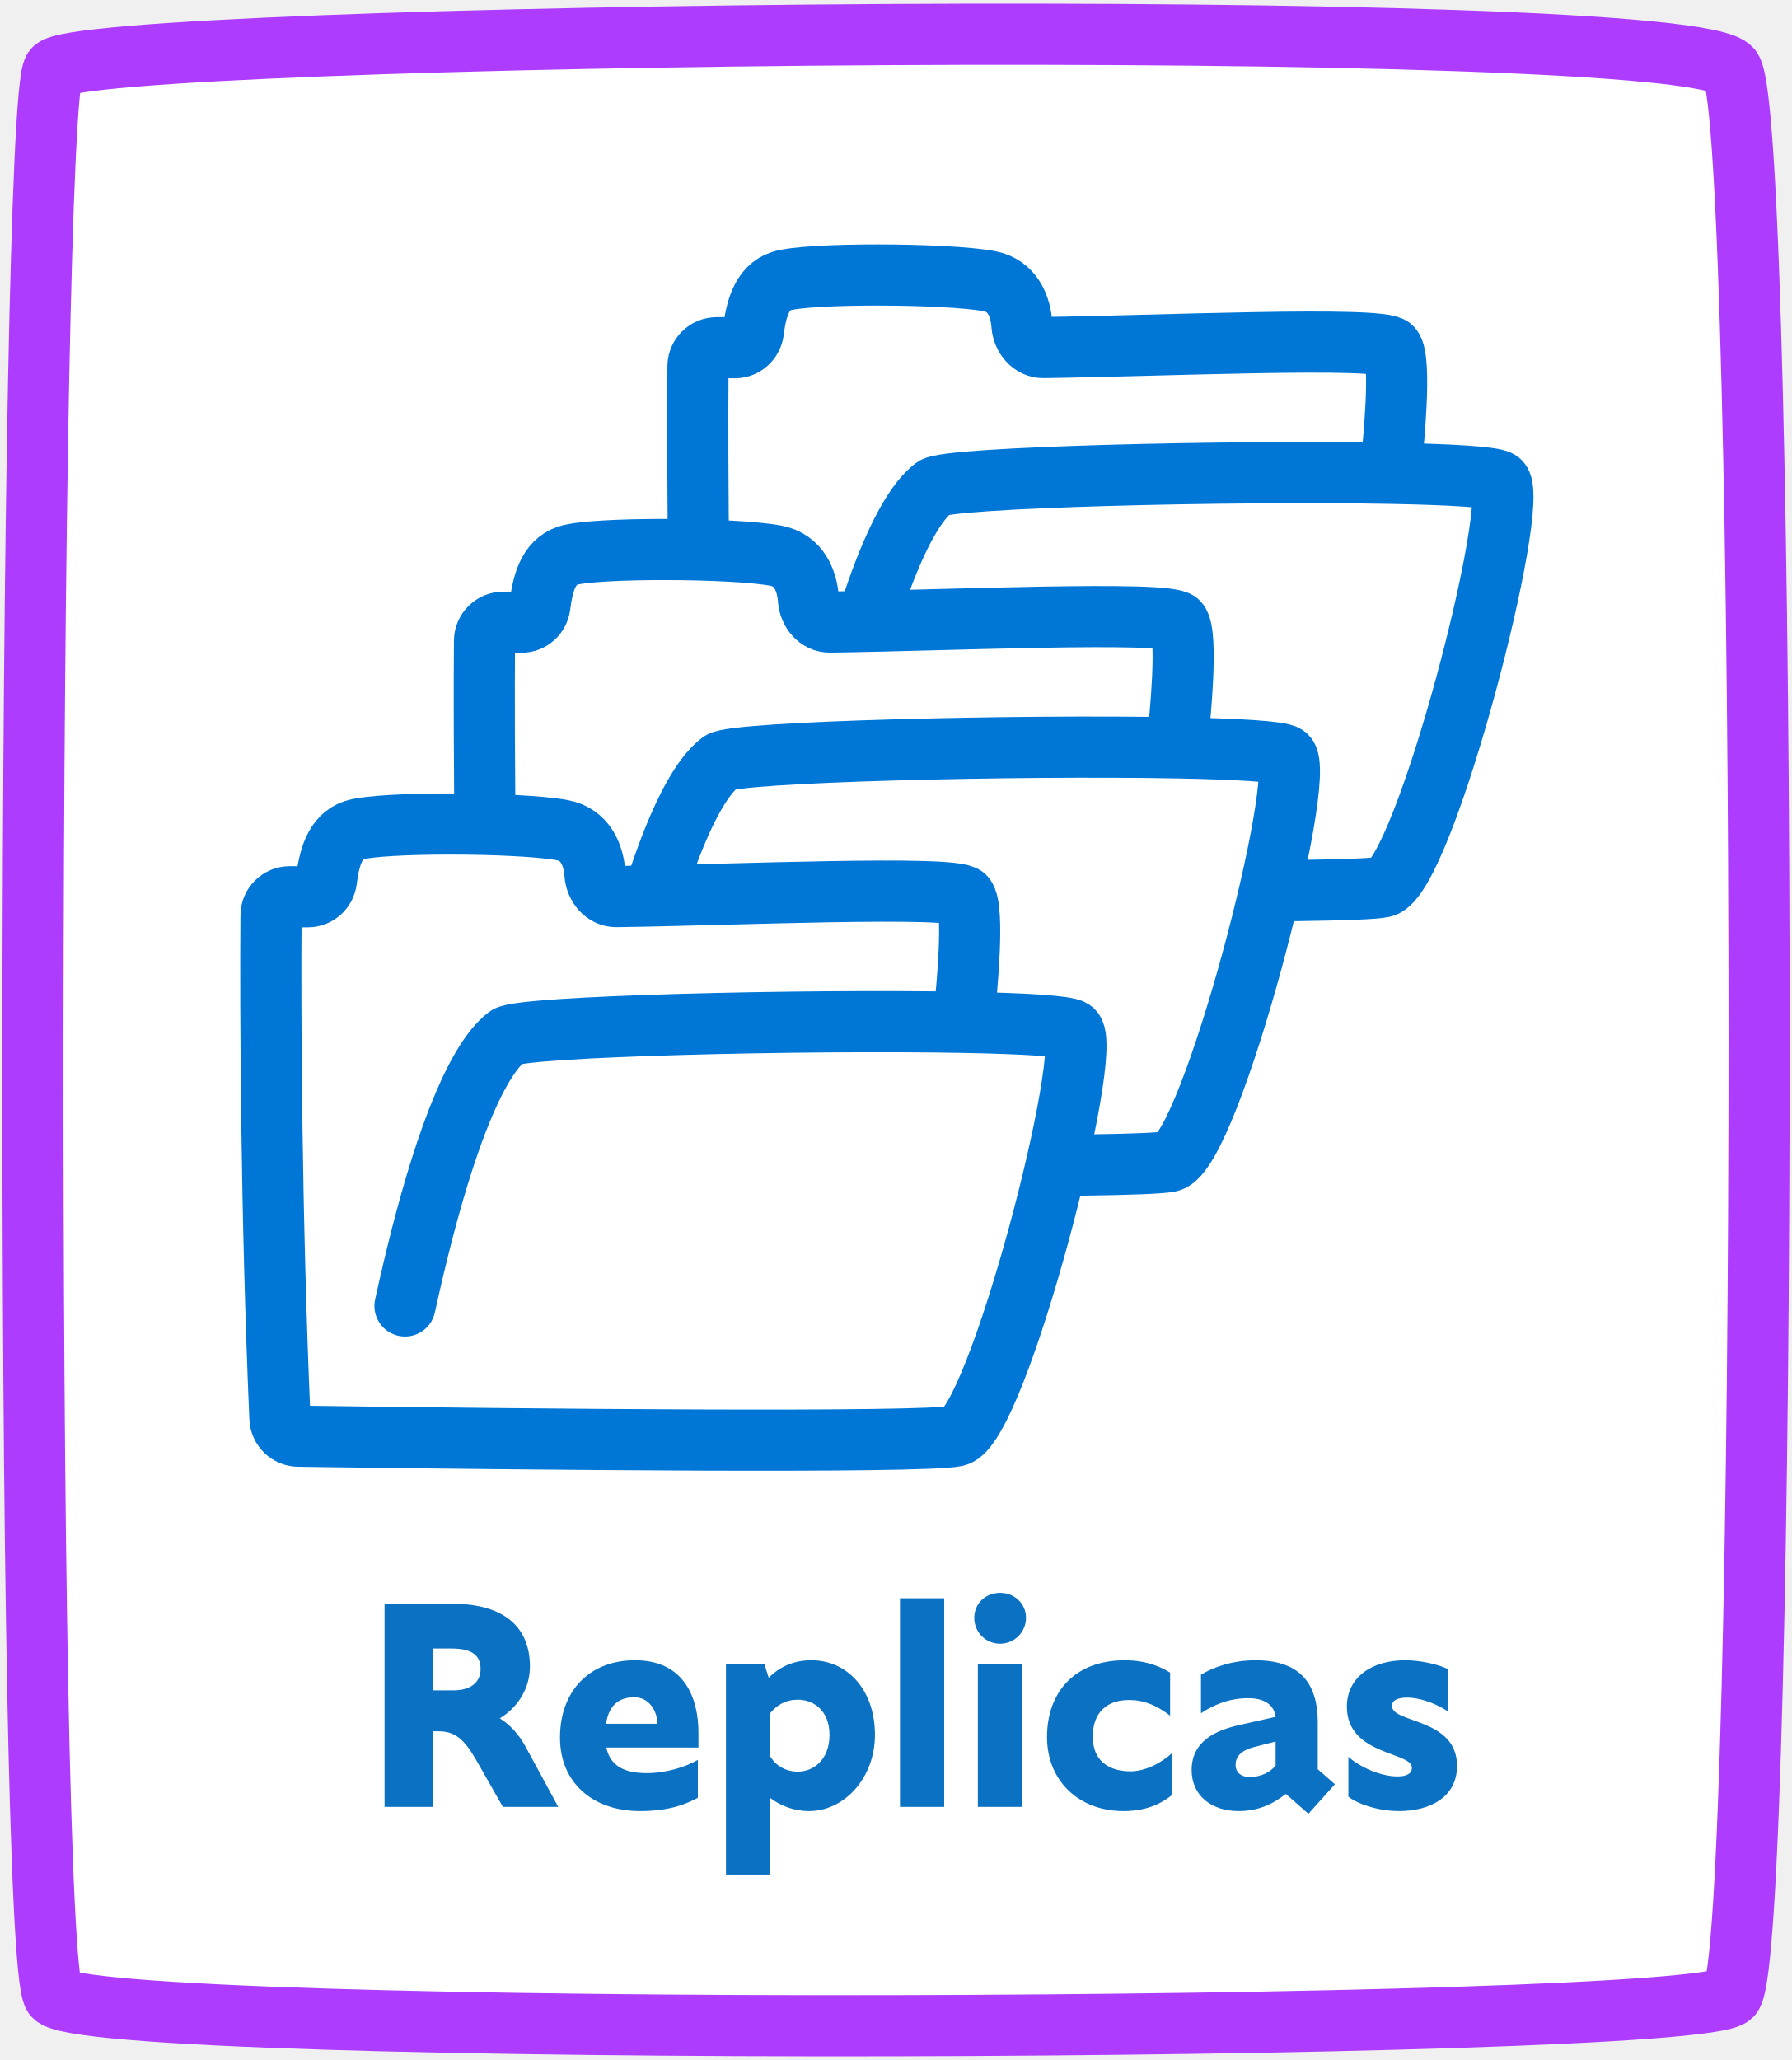
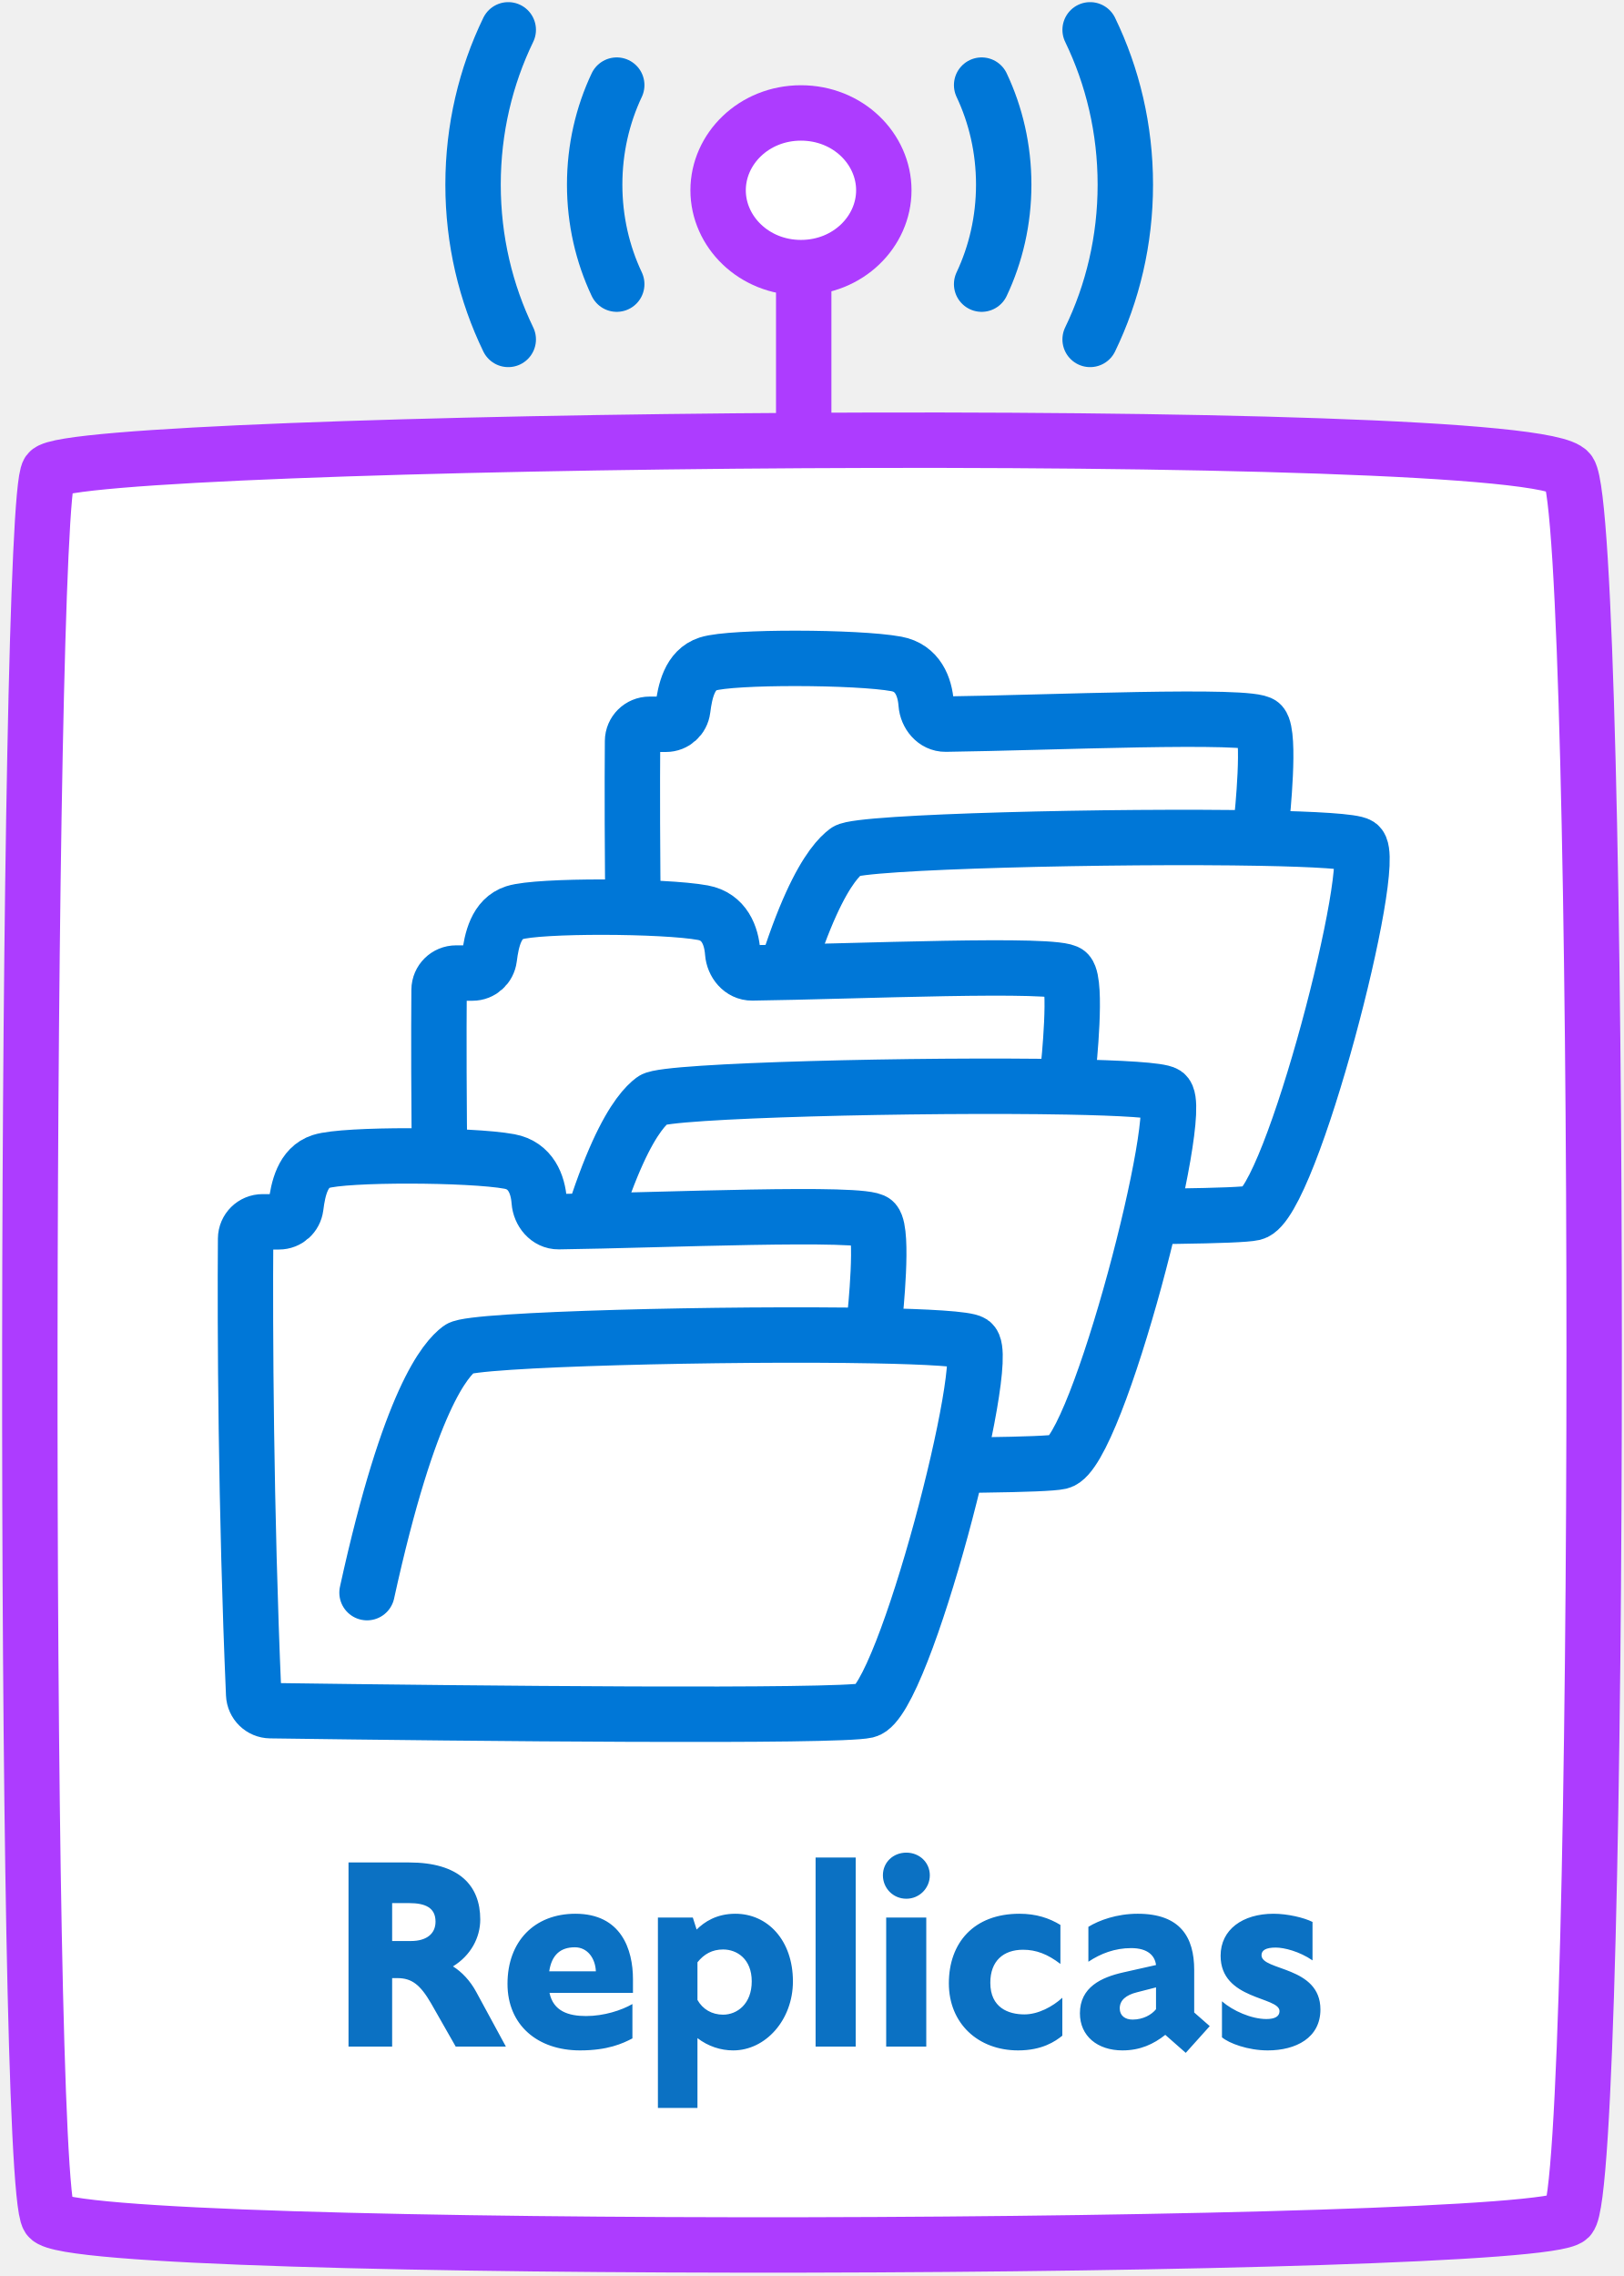
- <svg xmlns="http://www.w3.org/2000/svg" height="92" viewBox="0 0 381 438" fill="none">
-   <path d="M368.195 424.311C376.019 416.434 376.019 26.548 368.195 14.733C364.278 8.818 276.231 6.852 188.586 7.351C101.164 7.849 14.141 10.8 11.406 14.733C5.929 22.61 5.147 415.122 11.406 424.311C17.666 433.5 360.371 432.187 368.195 424.311Z" fill="white" stroke="#AD3CFF" stroke-width="13" stroke-linecap="round" stroke-linejoin="round" />
-   <path d="M148.423 77.879C148.262 98.168 148.454 141.836 150.315 184.814C150.407 186.927 152.117 188.6 154.232 188.63C201.827 189.298 287.321 190.152 294.142 188.576C302.898 186.553 323.778 105.633 318.843 102.29C317.544 101.41 308.526 100.884 295.959 100.645V97.681C295.959 97.533 295.967 97.389 295.983 97.242C296.221 95.025 298.138 76.46 295.959 73.932C293.8 71.427 245.684 73.59 221.874 73.897C219.367 73.929 217.499 71.625 217.314 69.125C217.018 65.114 215.346 60.701 210.324 59.77C201.232 58.084 171.648 57.986 166.134 59.77C161.861 61.154 160.751 66.065 160.206 70.402C159.954 72.413 158.285 73.932 156.259 73.932H152.414C150.223 73.932 148.44 75.689 148.423 77.879Z" fill="white" />
-   <path d="M176.913 160.935C186.906 115.381 195.405 106.098 198.638 103.671C201.591 101.453 261.847 99.994 295.959 100.645M295.959 100.645C308.526 100.884 317.544 101.41 318.843 102.29C323.778 105.633 302.898 186.553 294.142 188.576C287.321 190.152 201.827 189.298 154.232 188.63C152.117 188.6 150.407 186.927 150.315 184.814C148.454 141.836 148.262 98.168 148.423 77.879C148.44 75.689 150.223 73.932 152.414 73.932H156.259C158.285 73.932 159.954 72.413 160.206 70.402C160.751 66.065 161.861 61.154 166.134 59.77C171.648 57.986 201.232 58.084 210.324 59.77C215.346 60.701 217.018 65.114 217.314 69.125C217.499 71.625 219.367 73.929 221.874 73.897C245.684 73.59 293.8 71.427 295.959 73.932C298.138 76.46 296.221 95.025 295.983 97.242C295.967 97.389 295.959 97.533 295.959 97.681V100.645Z" stroke="#0077D7" stroke-width="13" stroke-linecap="round" stroke-linejoin="round" />
-   <path d="M103.026 136.246C102.866 156.535 103.058 200.203 104.919 243.18C105.01 245.294 106.72 246.967 108.836 246.996C156.43 247.665 241.924 248.519 248.746 246.943C257.501 244.92 278.381 164 273.446 160.657C272.148 159.777 263.129 159.251 250.563 159.012V156.048C250.563 155.9 250.571 155.756 250.586 155.609C250.824 153.392 252.742 134.827 250.563 132.299C248.403 129.794 200.288 131.957 176.477 132.264C173.971 132.296 172.102 129.992 171.918 127.492C171.622 123.481 169.949 119.068 164.928 118.137C155.836 116.451 126.251 116.353 120.738 118.137C116.464 119.52 115.354 124.432 114.81 128.769C114.557 130.78 112.889 132.299 110.862 132.299H107.017C104.827 132.299 103.044 134.056 103.026 136.246Z" fill="white" />
-   <path d="M131.516 219.302C141.51 173.748 150.009 164.465 153.241 162.038C156.195 159.82 216.451 158.361 250.563 159.012M250.563 159.012C263.129 159.251 272.148 159.777 273.446 160.657C278.381 164 257.501 244.92 248.746 246.943C241.924 248.519 156.43 247.665 108.836 246.996C106.72 246.967 105.01 245.294 104.919 243.18C103.058 200.203 102.866 156.535 103.026 136.246C103.044 134.056 104.827 132.299 107.017 132.299H110.862C112.889 132.299 114.557 130.78 114.81 128.769C115.354 124.432 116.464 119.52 120.738 118.137C126.251 116.353 155.836 116.451 164.928 118.137C169.949 119.068 171.622 123.481 171.918 127.492C172.102 129.992 173.971 132.296 176.477 132.264C200.288 131.957 248.403 129.794 250.563 132.299C252.742 134.827 250.824 153.392 250.586 155.609C250.571 155.756 250.563 155.9 250.563 156.048V159.012Z" stroke="#0077D7" stroke-width="13" stroke-linecap="round" stroke-linejoin="round" />
-   <path d="M57.63 194.613C57.469 214.902 57.661 258.57 59.522 301.547C59.614 303.661 61.324 305.334 63.439 305.363C111.034 306.032 196.528 306.886 203.349 305.31C212.105 303.287 232.985 222.367 228.05 219.024C226.751 218.144 217.733 217.618 205.166 217.379V214.414C205.166 214.267 205.174 214.123 205.19 213.976C205.428 211.759 207.345 193.194 205.166 190.666C203.007 188.161 154.891 190.324 131.081 190.631C128.574 190.663 126.706 188.359 126.521 185.859C126.225 181.848 124.553 177.435 119.531 176.504C110.439 174.818 80.855 174.719 75.341 176.504C71.068 177.887 69.958 182.799 69.413 187.136C69.161 189.147 67.492 190.666 65.466 190.666H61.621C59.431 190.666 57.647 192.423 57.63 194.613Z" fill="white" />
-   <path d="M86.12 277.669C96.113 232.115 104.612 222.832 107.845 220.405C110.798 218.187 171.054 216.728 205.166 217.379M205.166 217.379C217.733 217.618 226.751 218.144 228.05 219.024C232.985 222.367 212.105 303.287 203.349 305.31C196.528 306.886 111.034 306.032 63.439 305.363C61.324 305.334 59.614 303.661 59.522 301.547C57.661 258.57 57.469 214.902 57.63 194.613C57.647 192.423 59.431 190.666 61.621 190.666H65.466C67.492 190.666 69.161 189.147 69.413 187.136C69.958 182.799 71.068 177.887 75.341 176.504C80.855 174.719 110.439 174.818 119.531 176.504C124.553 177.435 126.225 181.848 126.521 185.859C126.706 188.359 128.574 190.663 131.081 190.631C154.891 190.324 203.007 188.161 205.166 190.666C207.345 193.194 205.428 211.759 205.19 213.976C205.174 214.123 205.166 214.267 205.166 214.414V217.379Z" stroke="#0077D7" stroke-width="13" stroke-linecap="round" stroke-linejoin="round" />
-   <path d="M95.984 350.51C99.825 350.51 102.193 351.598 102.193 354.862C102.193 357.806 99.953 359.406 96.433 359.406H92.016V350.51H95.984ZM93.233 368.11C96.624 368.11 98.609 369.646 101.169 374.062L106.929 384.174H118.705L111.793 371.438C110.321 368.686 108.337 366.638 106.289 365.358C110.449 362.798 112.689 358.638 112.689 354.35C112.689 346.35 107.697 340.974 95.984 340.974H81.776V384.174H92.016V368.11H93.233ZM134.889 360.878C137.833 360.878 139.689 363.438 139.817 366.51H128.873C129.449 362.67 131.497 360.878 134.889 360.878ZM136.105 385.07C142.569 385.07 146.089 383.47 148.393 382.254V374.19C145.833 375.662 141.737 377.006 137.513 377.006C133.353 377.006 129.833 375.854 128.937 371.566H148.521V368.366C148.521 361.39 145.769 353.006 135.017 353.006C125.417 353.006 119.081 359.47 119.081 369.454C119.081 379.118 126.121 385.07 136.105 385.07ZM169.671 376.686C167.047 376.686 164.871 375.406 163.655 373.23V364.398C165.191 362.478 167.111 361.39 169.671 361.39C172.935 361.39 176.391 363.63 176.391 368.878C176.391 374.19 172.935 376.686 169.671 376.686ZM172.039 385.07C179.655 385.07 186.055 377.902 186.055 368.878C186.055 359.214 180.103 353.006 172.551 353.006C168.135 353.006 165.255 354.926 163.463 356.718L162.567 353.902H154.375V398.574H163.655V382.19C166.151 384.11 169.095 385.07 172.039 385.07ZM191.375 339.822V384.174H200.783V339.822H191.375ZM207.937 353.902V384.174H217.345V353.902H207.937ZM212.673 338.67C209.537 338.67 207.169 340.974 207.169 343.982C207.169 346.99 209.537 349.486 212.673 349.486C215.745 349.486 218.177 346.99 218.177 343.982C218.177 340.974 215.745 338.67 212.673 338.67ZM238.9 385.07C244.532 385.07 247.604 382.958 249.268 381.614V372.718C247.028 374.766 243.636 376.622 240.372 376.622C236.66 376.622 232.372 375.086 232.372 369.198C232.372 364.078 235.444 361.454 240.052 361.454C243.124 361.454 245.812 362.478 248.82 364.782V355.63C246.196 354.03 243.124 353.006 239.22 353.006C228.468 353.006 222.644 359.854 222.644 369.326C222.644 378.734 229.492 385.07 238.9 385.07ZM278.229 385.646L283.861 379.374L280.213 376.174V366.19C280.213 358.51 276.949 353.006 266.965 353.006C262.037 353.006 257.877 354.542 255.381 356.078V364.27C258.261 362.35 261.589 361.07 265.429 361.07C269.333 361.07 270.997 362.862 271.253 365.038L263.573 366.766C258.453 367.918 253.397 370.222 253.397 376.366C253.397 381.678 257.493 385.07 263.381 385.07C267.541 385.07 270.677 383.598 273.429 381.422L278.229 385.646ZM262.741 375.214C262.741 373.294 264.213 372.078 266.773 371.438L271.253 370.286V375.406C270.229 376.686 268.245 377.838 265.749 377.838C264.021 377.838 262.741 376.942 262.741 375.214ZM297.479 385.07C304.071 385.07 309.831 382.126 309.831 375.47C309.831 365.23 296.007 366.446 296.007 362.734C296.007 361.582 297.031 360.942 299.335 360.942C301.319 360.942 304.903 361.838 307.975 363.95V354.926C305.927 353.902 302.087 353.006 298.823 353.006C291.591 353.006 286.407 356.718 286.407 362.862C286.407 373.294 300.231 372.398 300.231 375.854C300.231 377.134 299.079 377.71 297.159 377.71C293.639 377.71 289.287 375.79 286.727 373.55V381.998C288.391 383.406 292.807 385.07 297.479 385.07Z" fill="#0B71C3" />
+ <svg xmlns="http://www.w3.org/2000/svg" height="112" viewBox="0 0 381 534" fill="none">
+   <path d="M368.195 520.311C376.019 512.434 376.019 122.548 368.195 110.733C364.278 104.818 276.231 102.852 188.586 103.351C101.164 103.849 14.141 106.8 11.406 110.733C5.929 118.61 5.147 511.122 11.406 520.311C17.666 529.5 360.371 528.187 368.195 520.311Z" fill="white" />
+   <path d="M188.586 103.351C101.164 103.849 14.141 106.8 11.406 110.733C5.929 118.61 5.147 511.122 11.406 520.311C17.666 529.5 360.371 528.187 368.195 520.311C376.019 512.434 376.019 122.548 368.195 110.733C364.278 104.818 276.231 102.852 188.586 103.351ZM188.586 103.351V66" stroke="#AD3CFF" stroke-width="13" stroke-linecap="round" stroke-linejoin="round" />
+   <path d="M148.423 173.879C148.262 194.168 148.454 237.836 150.315 280.814C150.407 282.927 152.117 284.6 154.232 284.63C201.827 285.298 287.321 286.152 294.142 284.576C302.898 282.553 323.778 201.633 318.843 198.29C317.544 197.41 308.526 196.884 295.959 196.645V193.681C295.959 193.533 295.967 193.389 295.983 193.242C296.221 191.025 298.138 172.46 295.959 169.932C293.8 167.427 245.684 169.59 221.874 169.897C219.367 169.929 217.499 167.625 217.314 165.125C217.018 161.114 215.346 156.701 210.324 155.77C201.232 154.084 171.648 153.986 166.134 155.77C161.861 157.154 160.751 162.065 160.206 166.402C159.954 168.413 158.285 169.932 156.259 169.932H152.414C150.223 169.932 148.44 171.689 148.423 173.879Z" fill="white" />
+   <path d="M176.913 256.935C186.906 211.381 195.405 202.098 198.638 199.671C201.591 197.453 261.847 195.994 295.959 196.645M295.959 196.645C308.526 196.884 317.544 197.41 318.843 198.29C323.778 201.633 302.898 282.553 294.142 284.576C287.321 286.152 201.827 285.298 154.232 284.63C152.117 284.6 150.407 282.927 150.315 280.814C148.454 237.836 148.262 194.168 148.423 173.879C148.44 171.689 150.223 169.932 152.414 169.932H156.259C158.285 169.932 159.954 168.413 160.206 166.402C160.751 162.065 161.861 157.154 166.134 155.77C171.648 153.986 201.232 154.084 210.324 155.77C215.346 156.701 217.018 161.114 217.314 165.125C217.499 167.625 219.367 169.929 221.874 169.897C245.684 169.59 293.8 167.427 295.959 169.932C298.138 172.46 296.221 191.025 295.983 193.242C295.967 193.389 295.959 193.533 295.959 193.681V196.645Z" stroke="#0077D7" stroke-width="13" stroke-linecap="round" stroke-linejoin="round" />
+   <path d="M103.026 232.246C102.866 252.535 103.058 296.203 104.919 339.18C105.01 341.294 106.72 342.967 108.836 342.996C156.43 343.665 241.924 344.519 248.746 342.943C257.501 340.92 278.381 260 273.446 256.657C272.148 255.777 263.129 255.251 250.563 255.012V252.048C250.563 251.9 250.571 251.756 250.586 251.609C250.824 249.392 252.742 230.827 250.563 228.299C248.403 225.794 200.288 227.957 176.477 228.264C173.971 228.296 172.102 225.992 171.918 223.492C171.622 219.481 169.949 215.068 164.928 214.137C155.836 212.451 126.251 212.353 120.738 214.137C116.464 215.52 115.354 220.432 114.81 224.769C114.557 226.78 112.889 228.299 110.862 228.299H107.017C104.827 228.299 103.044 230.056 103.026 232.246Z" fill="white" />
+   <path d="M131.516 315.302C141.51 269.748 150.009 260.465 153.241 258.038C156.195 255.82 216.451 254.361 250.563 255.012M250.563 255.012C263.129 255.251 272.148 255.777 273.446 256.657C278.381 260 257.501 340.92 248.746 342.943C241.924 344.519 156.43 343.665 108.836 342.996C106.72 342.967 105.01 341.294 104.919 339.18C103.058 296.203 102.866 252.535 103.026 232.246C103.044 230.056 104.827 228.299 107.017 228.299H110.862C112.889 228.299 114.557 226.78 114.81 224.769C115.354 220.432 116.464 215.52 120.738 214.137C126.251 212.353 155.836 212.451 164.928 214.137C169.949 215.068 171.622 219.481 171.918 223.492C172.102 225.992 173.971 228.296 176.477 228.264C200.288 227.957 248.403 225.794 250.563 228.299C252.742 230.827 250.824 249.392 250.586 251.609C250.571 251.756 250.563 251.9 250.563 252.048V255.012Z" stroke="#0077D7" stroke-width="13" stroke-linecap="round" stroke-linejoin="round" />
+   <path d="M57.63 290.613C57.469 310.902 57.661 354.57 59.522 397.547C59.614 399.661 61.324 401.334 63.439 401.363C111.034 402.032 196.528 402.886 203.349 401.31C212.105 399.287 232.985 318.367 228.05 315.024C226.751 314.144 217.733 313.618 205.166 313.379V310.414C205.166 310.267 205.174 310.123 205.19 309.976C205.428 307.759 207.345 289.194 205.166 286.666C203.007 284.161 154.891 286.324 131.081 286.631C128.574 286.663 126.706 284.359 126.521 281.859C126.225 277.848 124.553 273.435 119.531 272.504C110.439 270.818 80.855 270.719 75.341 272.504C71.068 273.887 69.958 278.799 69.413 283.136C69.161 285.147 67.492 286.666 65.466 286.666H61.621C59.431 286.666 57.647 288.423 57.63 290.613Z" fill="white" />
+   <path d="M86.12 373.669C96.113 328.115 104.612 318.832 107.845 316.405C110.798 314.187 171.054 312.728 205.166 313.379M205.166 313.379C217.733 313.618 226.751 314.144 228.05 315.024C232.985 318.367 212.105 399.287 203.349 401.31C196.528 402.886 111.034 402.032 63.439 401.363C61.324 401.334 59.614 399.661 59.522 397.547C57.661 354.57 57.469 310.902 57.63 290.613C57.647 288.423 59.431 286.666 61.621 286.666H65.466C67.492 286.666 69.161 285.147 69.413 283.136C69.958 278.799 71.068 273.887 75.341 272.504C80.855 270.719 110.439 270.818 119.531 272.504C124.553 273.435 126.225 277.848 126.521 281.859C126.706 284.359 128.574 286.663 131.081 286.631C154.891 286.324 203.007 284.161 205.166 286.666C207.345 289.194 205.428 307.759 205.19 309.976C205.174 310.123 205.166 310.267 205.166 310.414V313.379Z" stroke="#0077D7" stroke-width="13" stroke-linecap="round" stroke-linejoin="round" />
+   <path d="M95.984 446.51C99.825 446.51 102.193 447.598 102.193 450.862C102.193 453.806 99.953 455.406 96.433 455.406H92.016V446.51H95.984ZM93.233 464.11C96.624 464.11 98.609 465.646 101.169 470.062L106.929 480.174H118.705L111.793 467.438C110.321 464.686 108.337 462.638 106.289 461.358C110.449 458.798 112.689 454.638 112.689 450.35C112.689 442.35 107.697 436.974 95.984 436.974H81.776V480.174H92.016V464.11H93.233ZM134.889 456.878C137.833 456.878 139.689 459.438 139.817 462.51H128.873C129.449 458.67 131.497 456.878 134.889 456.878ZM136.105 481.07C142.569 481.07 146.089 479.47 148.393 478.254V470.19C145.833 471.662 141.737 473.006 137.513 473.006C133.353 473.006 129.833 471.854 128.937 467.566H148.521V464.366C148.521 457.39 145.769 449.006 135.017 449.006C125.417 449.006 119.081 455.47 119.081 465.454C119.081 475.118 126.121 481.07 136.105 481.07ZM169.671 472.686C167.047 472.686 164.871 471.406 163.655 469.23V460.398C165.191 458.478 167.111 457.39 169.671 457.39C172.935 457.39 176.391 459.63 176.391 464.878C176.391 470.19 172.935 472.686 169.671 472.686ZM172.039 481.07C179.655 481.07 186.055 473.902 186.055 464.878C186.055 455.214 180.103 449.006 172.551 449.006C168.135 449.006 165.255 450.926 163.463 452.718L162.567 449.902H154.375V494.574H163.655V478.19C166.151 480.11 169.095 481.07 172.039 481.07ZM191.375 435.822V480.174H200.783V435.822H191.375ZM207.937 449.902V480.174H217.345V449.902H207.937ZM212.673 434.67C209.537 434.67 207.169 436.974 207.169 439.982C207.169 442.99 209.537 445.486 212.673 445.486C215.745 445.486 218.177 442.99 218.177 439.982C218.177 436.974 215.745 434.67 212.673 434.67ZM238.9 481.07C244.532 481.07 247.604 478.958 249.268 477.614V468.718C247.028 470.766 243.636 472.622 240.372 472.622C236.66 472.622 232.372 471.086 232.372 465.198C232.372 460.078 235.444 457.454 240.052 457.454C243.124 457.454 245.812 458.478 248.82 460.782V451.63C246.196 450.03 243.124 449.006 239.22 449.006C228.468 449.006 222.644 455.854 222.644 465.326C222.644 474.734 229.492 481.07 238.9 481.07ZM278.229 481.646L283.861 475.374L280.213 472.174V462.19C280.213 454.51 276.949 449.006 266.965 449.006C262.037 449.006 257.877 450.542 255.381 452.078V460.27C258.261 458.35 261.589 457.07 265.429 457.07C269.333 457.07 270.997 458.862 271.253 461.038L263.573 462.766C258.453 463.918 253.397 466.222 253.397 472.366C253.397 477.678 257.493 481.07 263.381 481.07C267.541 481.07 270.677 479.598 273.429 477.422L278.229 481.646ZM262.741 471.214C262.741 469.294 264.213 468.078 266.773 467.438L271.253 466.286V471.406C270.229 472.686 268.245 473.838 265.749 473.838C264.021 473.838 262.741 472.942 262.741 471.214ZM297.479 481.07C304.071 481.07 309.831 478.126 309.831 471.47C309.831 461.23 296.007 462.446 296.007 458.734C296.007 457.582 297.031 456.942 299.335 456.942C301.319 456.942 304.903 457.838 307.975 459.95V450.926C305.927 449.902 302.087 449.006 298.823 449.006C291.591 449.006 286.407 452.718 286.407 458.862C286.407 469.294 300.231 468.398 300.231 471.854C300.231 473.134 299.079 473.71 297.159 473.71C293.639 473.71 289.287 471.79 286.727 469.55V477.998C288.391 479.406 292.807 481.07 297.479 481.07Z" fill="#0B71C3" />
+   <path d="M207.382 44.644C207.382 54.354 198.996 62.788 187.941 62.788C176.886 62.788 168.5 54.354 168.5 44.644C168.5 34.933 176.886 26.5 187.941 26.5C198.996 26.5 207.382 34.933 207.382 44.644Z" fill="white" stroke="#AD3CFF" stroke-width="13" />
+   <path d="M144.715 19.971C141.402 26.981 139.535 34.915 139.535 43.317C139.535 51.72 141.402 59.653 144.715 66.664M230.336 66.664C233.649 59.653 235.516 51.72 235.516 43.317C235.516 34.915 233.649 26.981 230.336 19.971" stroke="#0077D7" stroke-width="13" stroke-linecap="round" />
+   <path d="M119.26 7C113.978 17.906 111 30.247 111 43.317C111 56.388 113.978 68.729 119.26 79.634M255.791 79.634C261.074 68.729 264.051 56.388 264.051 43.317C264.051 30.247 261.074 17.906 255.791 7" stroke="#0077D7" stroke-width="13" stroke-linecap="round" />
</svg>
